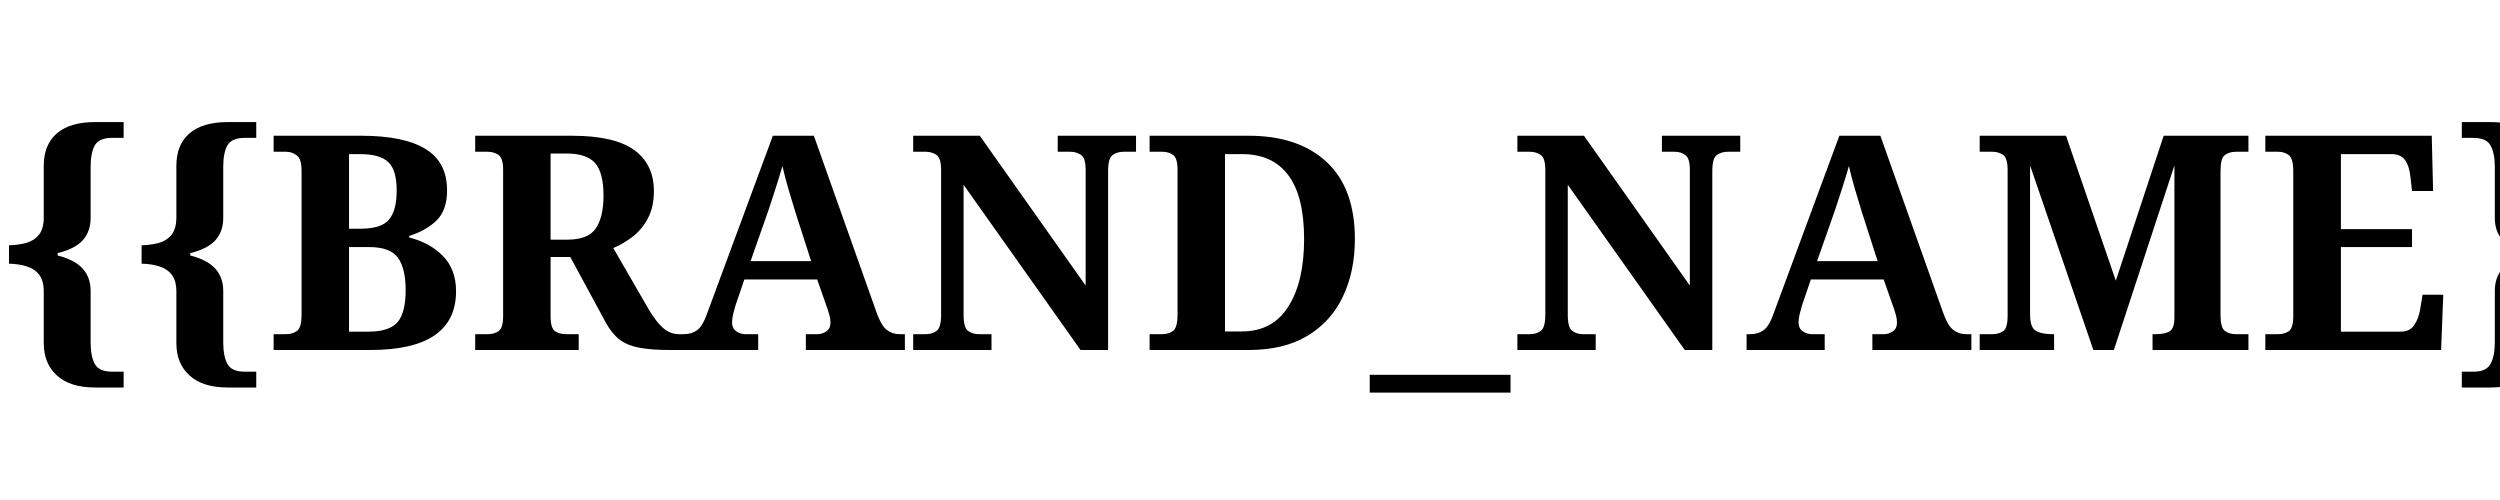
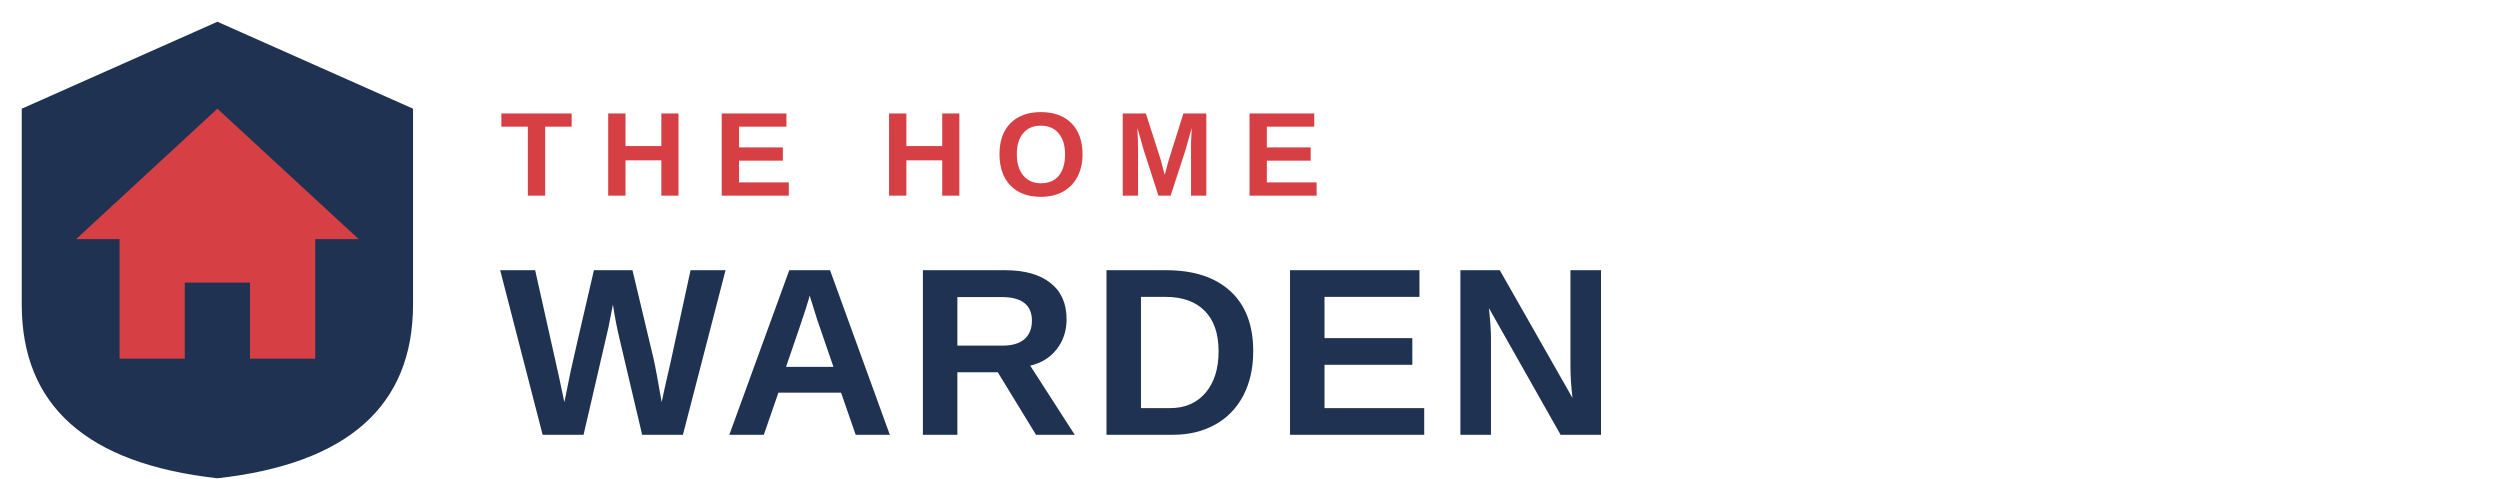
- <svg xmlns="http://www.w3.org/2000/svg" viewBox="0 0 200 40" width="200" height="40" aria-label="Site logo">
-   <rect width="200" height="40" fill="none" />
-   <text x="0" y="28" font-family="serif" font-size="24" font-weight="bold" fill="currentColor">{{BRAND_NAME}}</text>
+ <svg xmlns="http://www.w3.org/2000/svg" viewBox="0 0 230 44" width="230" height="44" aria-label="The Home Warden">
+   <path d="M 20,2 L 38,10 L 38,28 Q 38,42 20,44 Q 2,42 2,28 L 2,10 Z" fill="#1F3251" />
+   <polygon points="20,11 9,21 11,21 11,33 17,33 17,26 23,26 23,33 29,33 29,21 31,21" fill="#D64045" />
+   <polygon points="20,10 7,22 33,22" fill="#D64045" />
+   <text x="46" y="18" font-family="Barlow, 'Arial Narrow', Arial, sans-serif" font-size="11" font-weight="600" fill="#D64045" letter-spacing="2.5">THE HOME</text>
+   <text x="46" y="40" font-family="Barlow, 'Arial Narrow', Arial, sans-serif" font-size="22" font-weight="700" fill="#1F3251" letter-spacing="1">WARDEN</text>
</svg>
